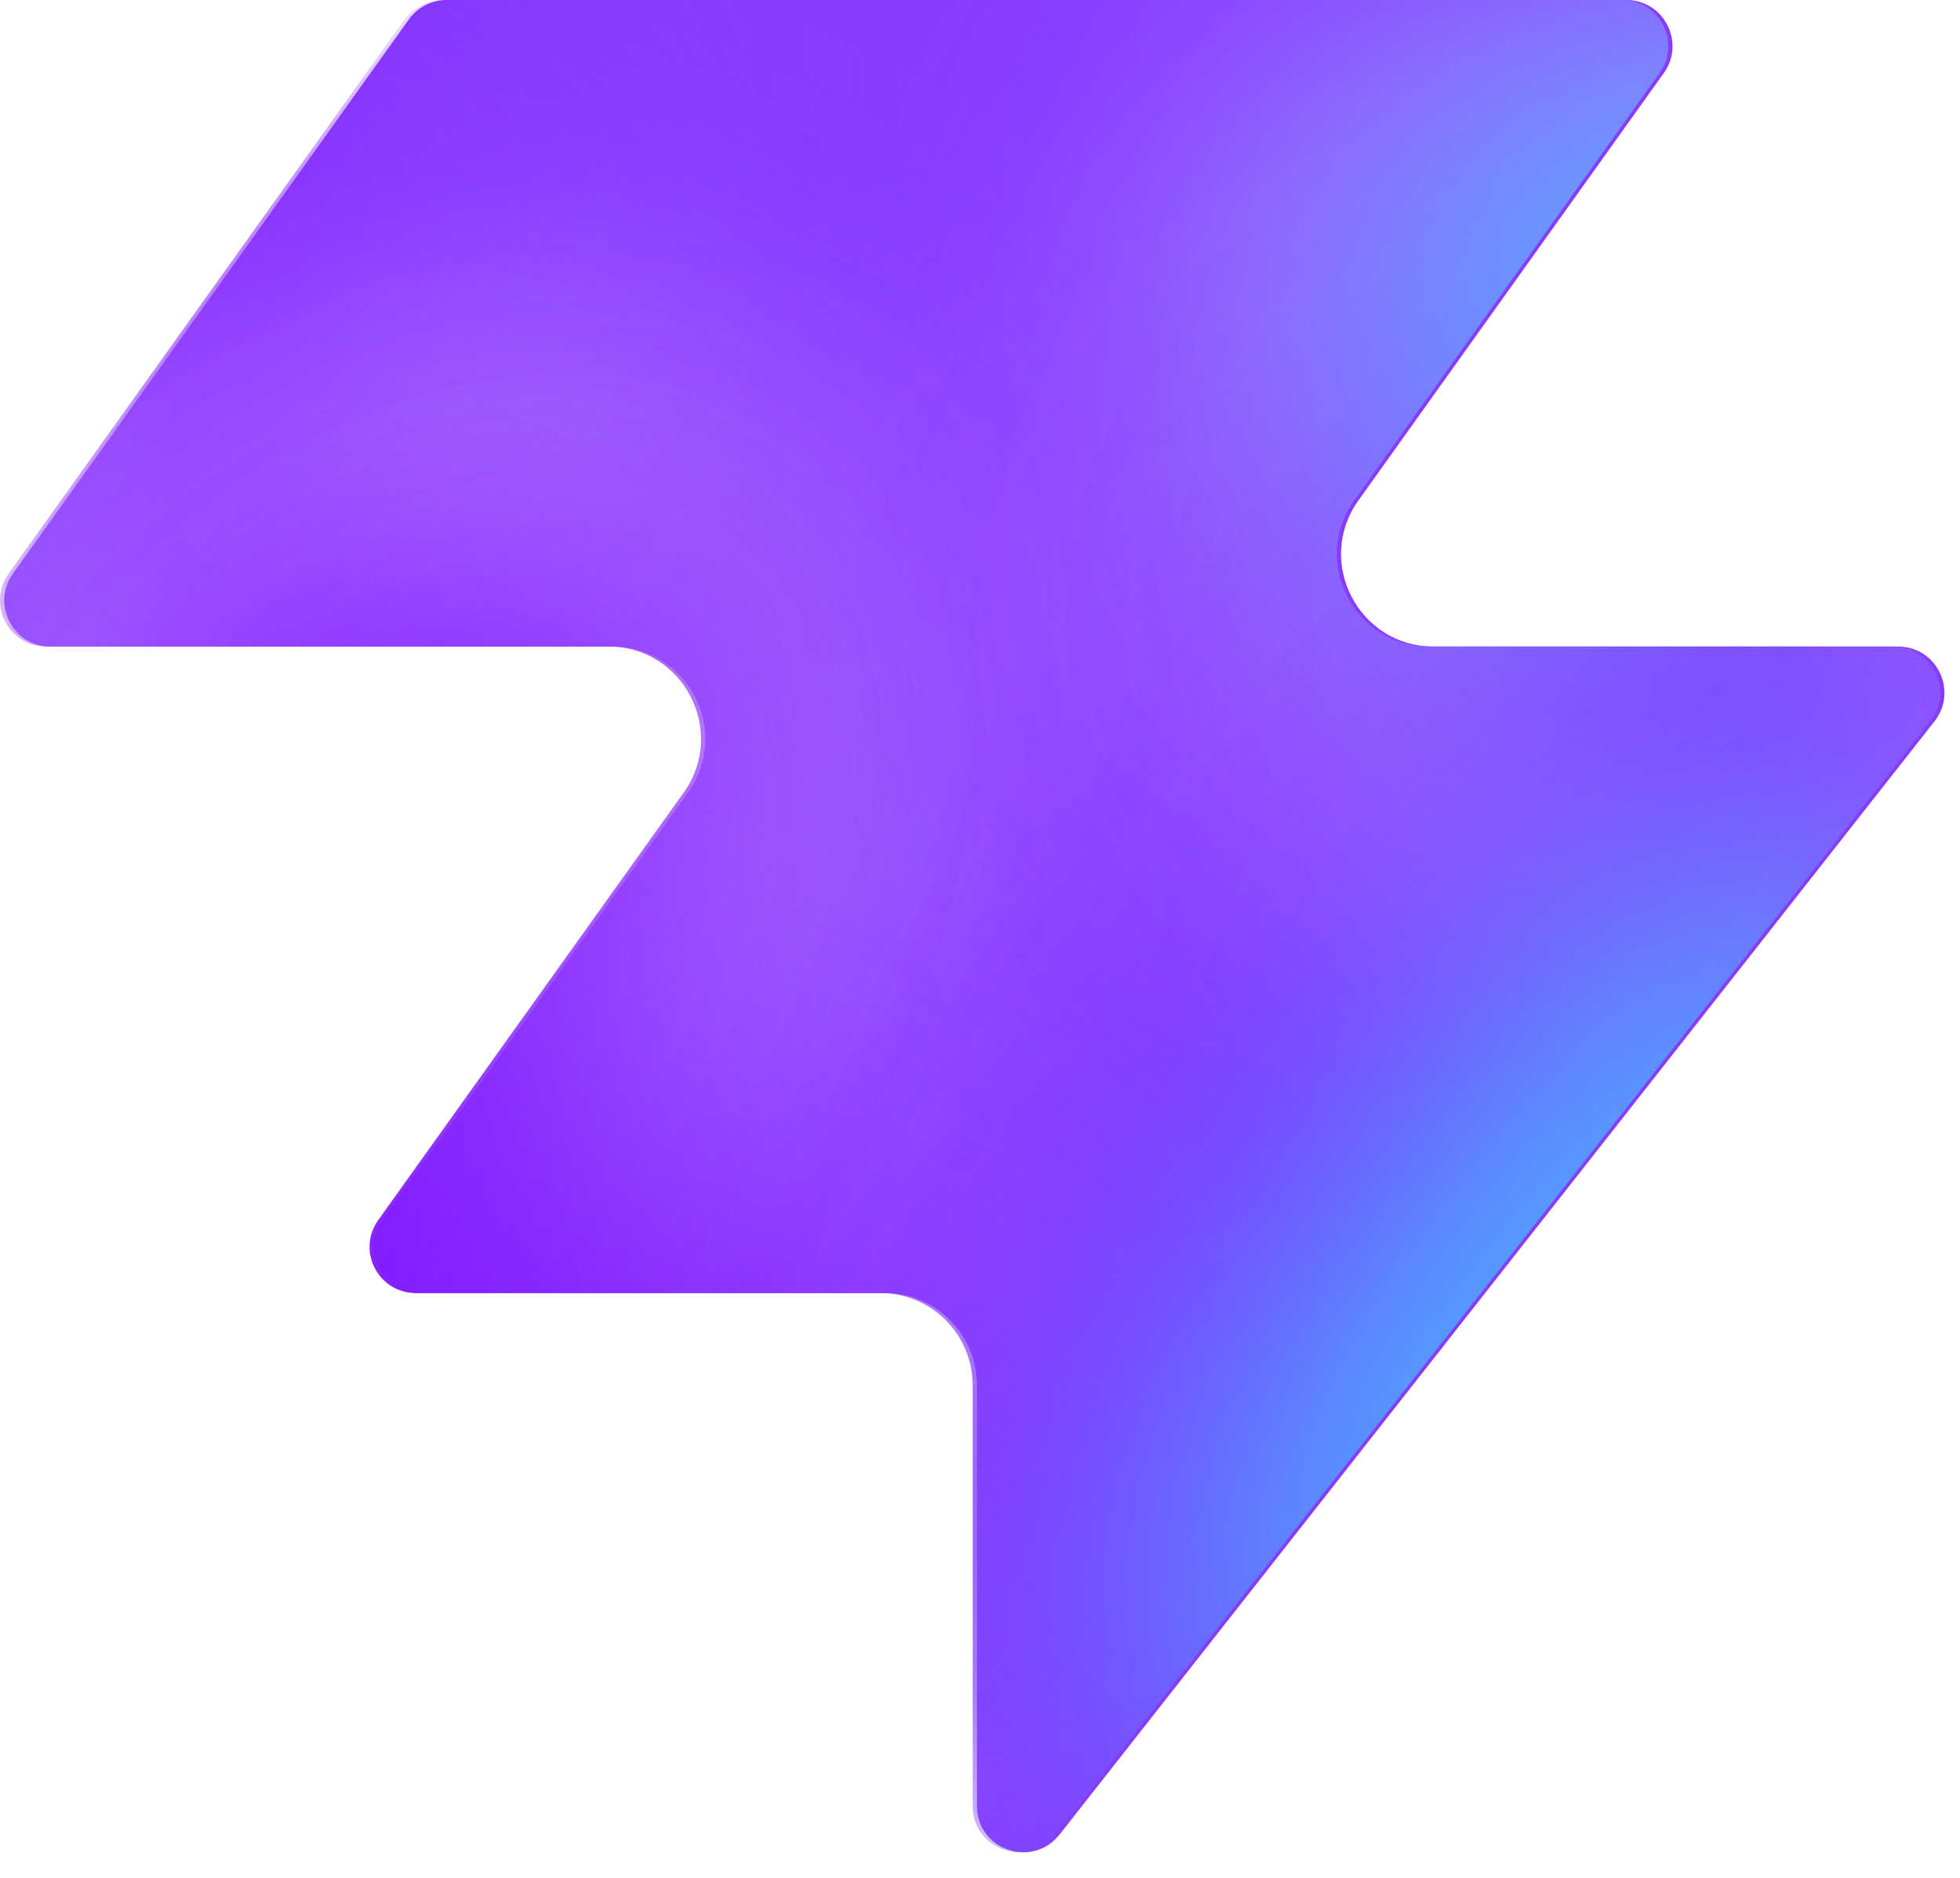
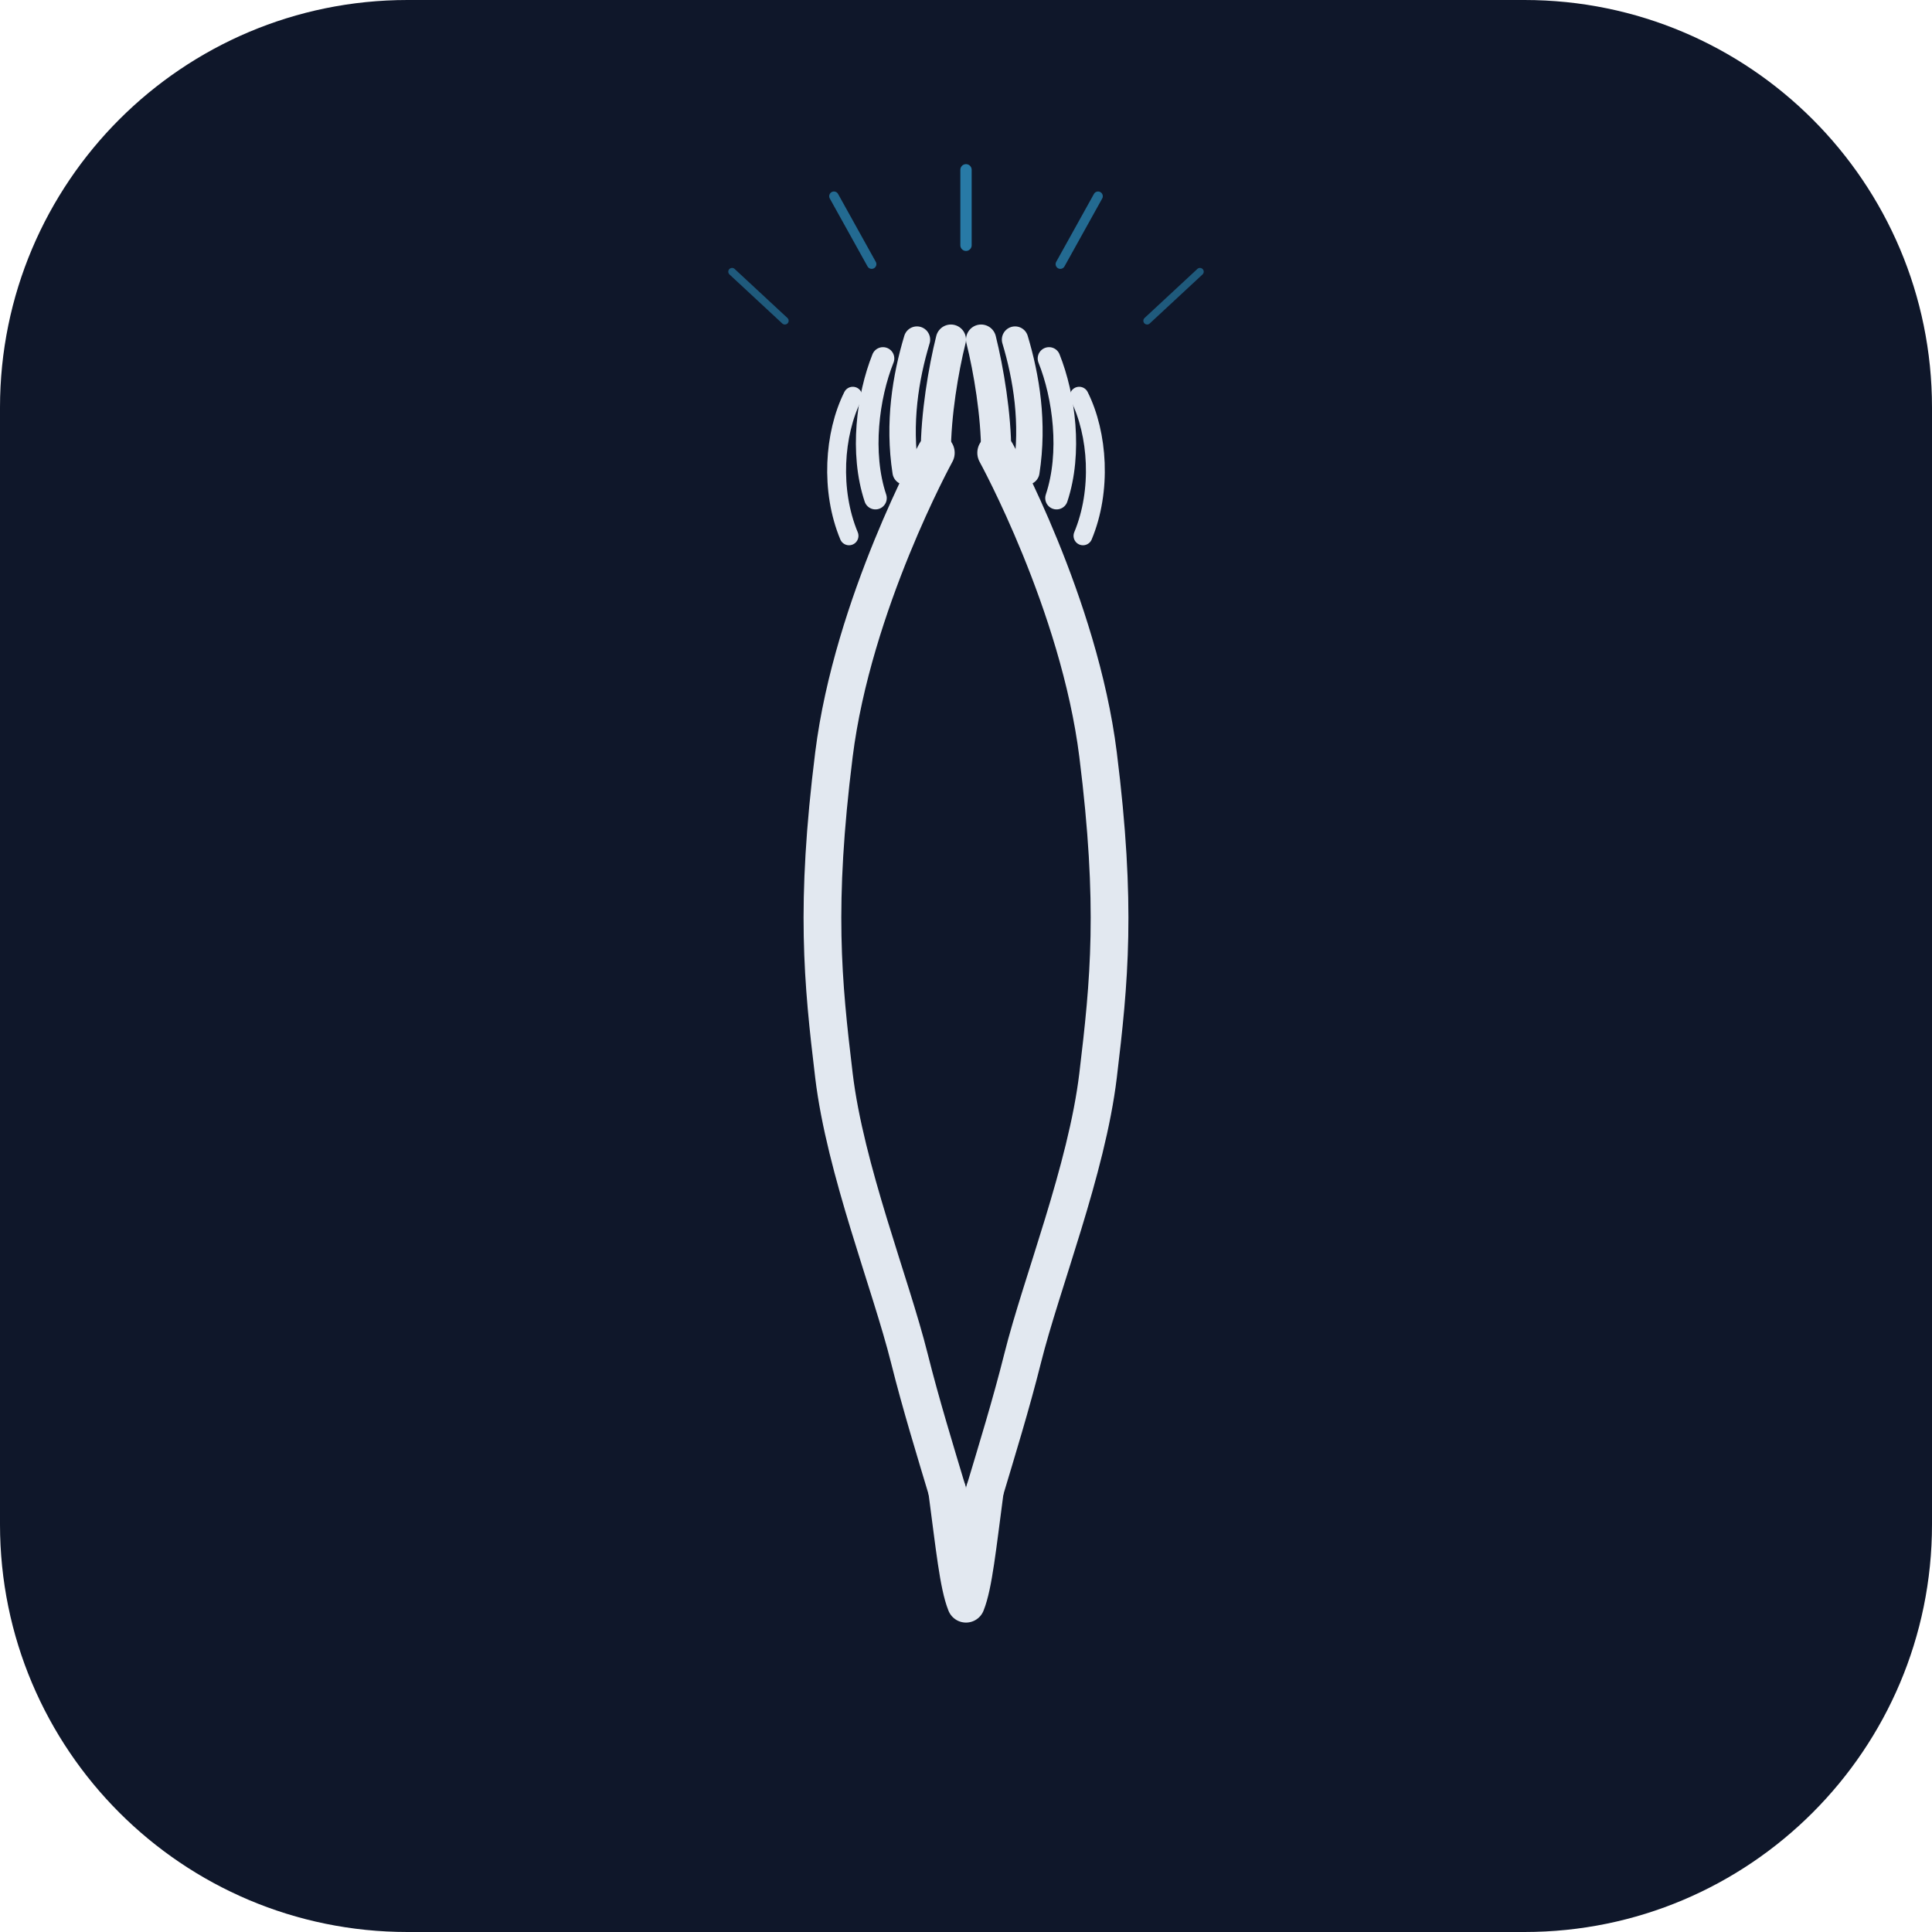
- <svg xmlns="http://www.w3.org/2000/svg" width="48" height="46" fill="none" viewBox="0 0 48 46">
-   <path fill="#863bff" d="M25.946 44.938c-.664.845-2.021.375-2.021-.698V33.937a2.26 2.26 0 0 0-2.262-2.262H10.287c-.92 0-1.456-1.04-.92-1.788l7.48-10.471c1.07-1.497 0-3.578-1.842-3.578H1.237c-.92 0-1.456-1.04-.92-1.788L10.013.474c.214-.297.556-.474.92-.474h28.894c.92 0 1.456 1.04.92 1.788l-7.48 10.471c-1.07 1.498 0 3.579 1.842 3.579h11.377c.943 0 1.473 1.088.89 1.83L25.947 44.94z" style="fill:#863bff;fill:color(display-p3 .525 .23 1);fill-opacity:1" />
-   <mask id="a" width="48" height="46" x="0" y="0" maskUnits="userSpaceOnUse" style="mask-type:alpha">
-     <path fill="#000" d="M25.842 44.938c-.664.844-2.021.375-2.021-.698V33.937a2.26 2.26 0 0 0-2.262-2.262H10.183c-.92 0-1.456-1.04-.92-1.788l7.48-10.471c1.07-1.498 0-3.579-1.842-3.579H1.133c-.92 0-1.456-1.04-.92-1.787L9.91.473c.214-.297.556-.474.92-.474h28.894c.92 0 1.456 1.04.92 1.788l-7.48 10.471c-1.07 1.498 0 3.578 1.842 3.578h11.377c.943 0 1.473 1.088.89 1.832L25.843 44.94z" style="fill:#000;fill-opacity:1" />
-   </mask>
-   <g mask="url(#a)">
-     <g filter="url(#b)">
-       <ellipse cx="5.508" cy="14.704" fill="#ede6ff" rx="5.508" ry="14.704" style="fill:#ede6ff;fill:color(display-p3 .927 .903 1);fill-opacity:1" transform="matrix(.00324 1 1 -.00324 -4.47 31.516)" />
-     </g>
-     <g filter="url(#c)">
-       <ellipse cx="10.399" cy="29.851" fill="#ede6ff" rx="10.399" ry="29.851" style="fill:#ede6ff;fill:color(display-p3 .927 .903 1);fill-opacity:1" transform="matrix(.00324 1 1 -.00324 -39.328 7.883)" />
-     </g>
-     <g filter="url(#d)">
-       <ellipse cx="5.508" cy="30.487" fill="#7e14ff" rx="5.508" ry="30.487" style="fill:#7e14ff;fill:color(display-p3 .492 .077 1);fill-opacity:1" transform="rotate(89.814 -25.913 -14.639)scale(1 -1)" />
-     </g>
-     <g filter="url(#e)">
-       <ellipse cx="5.508" cy="30.599" fill="#7e14ff" rx="5.508" ry="30.599" style="fill:#7e14ff;fill:color(display-p3 .492 .077 1);fill-opacity:1" transform="rotate(89.814 -32.644 -3.334)scale(1 -1)" />
-     </g>
-     <g filter="url(#f)">
-       <ellipse cx="5.508" cy="30.599" fill="#7e14ff" rx="5.508" ry="30.599" style="fill:#7e14ff;fill:color(display-p3 .492 .077 1);fill-opacity:1" transform="matrix(.00324 1 1 -.00324 -34.34 30.47)" />
-     </g>
-     <g filter="url(#g)">
-       <ellipse cx="14.072" cy="22.078" fill="#ede6ff" rx="14.072" ry="22.078" style="fill:#ede6ff;fill:color(display-p3 .927 .903 1);fill-opacity:1" transform="rotate(93.35 24.506 48.493)scale(-1 1)" />
-     </g>
-     <g filter="url(#h)">
-       <ellipse cx="3.47" cy="21.501" fill="#7e14ff" rx="3.47" ry="21.501" style="fill:#7e14ff;fill:color(display-p3 .492 .077 1);fill-opacity:1" transform="rotate(89.009 28.708 47.59)scale(-1 1)" />
-     </g>
-     <g filter="url(#i)">
-       <ellipse cx="3.47" cy="21.501" fill="#7e14ff" rx="3.47" ry="21.501" style="fill:#7e14ff;fill:color(display-p3 .492 .077 1);fill-opacity:1" transform="rotate(89.009 28.708 47.59)scale(-1 1)" />
-     </g>
-     <g filter="url(#j)">
-       <ellipse cx=".387" cy="8.972" fill="#7e14ff" rx="4.407" ry="29.108" style="fill:#7e14ff;fill:color(display-p3 .492 .077 1);fill-opacity:1" transform="rotate(39.51 .387 8.972)" />
-     </g>
-     <g filter="url(#k)">
-       <ellipse cx="47.523" cy="-6.092" fill="#7e14ff" rx="4.407" ry="29.108" style="fill:#7e14ff;fill:color(display-p3 .492 .077 1);fill-opacity:1" transform="rotate(37.892 47.523 -6.092)" />
-     </g>
-     <g filter="url(#l)">
-       <ellipse cx="41.412" cy="6.333" fill="#47bfff" rx="5.971" ry="9.665" style="fill:#47bfff;fill:color(display-p3 .28 .748 1);fill-opacity:1" transform="rotate(37.892 41.412 6.333)" />
-     </g>
-     <g filter="url(#m)">
-       <ellipse cx="-1.879" cy="38.332" fill="#7e14ff" rx="4.407" ry="29.108" style="fill:#7e14ff;fill:color(display-p3 .492 .077 1);fill-opacity:1" transform="rotate(37.892 -1.88 38.332)" />
-     </g>
-     <g filter="url(#n)">
-       <ellipse cx="-1.879" cy="38.332" fill="#7e14ff" rx="4.407" ry="29.108" style="fill:#7e14ff;fill:color(display-p3 .492 .077 1);fill-opacity:1" transform="rotate(37.892 -1.88 38.332)" />
-     </g>
-     <g filter="url(#o)">
-       <ellipse cx="35.651" cy="29.907" fill="#7e14ff" rx="4.407" ry="29.108" style="fill:#7e14ff;fill:color(display-p3 .492 .077 1);fill-opacity:1" transform="rotate(37.892 35.651 29.907)" />
-     </g>
-     <g filter="url(#p)">
-       <ellipse cx="38.418" cy="32.4" fill="#47bfff" rx="5.971" ry="15.297" style="fill:#47bfff;fill:color(display-p3 .28 .748 1);fill-opacity:1" transform="rotate(37.892 38.418 32.4)" />
-     </g>
+ <svg xmlns="http://www.w3.org/2000/svg" width="512" height="512" viewBox="0 0 512 512" fill="none">
+   <rect width="512" height="512" rx="108" fill="#0f172a" />
+   <g transform="translate(256, 240)" stroke="#94a3b8" stroke-width="8" stroke-linecap="round" stroke-linejoin="round" fill="none">
+     <path d="M-8,-120 C-8,-120 -30,-80 -35,-40 C-40,0 -38,20 -35,45 C-32,70 -20,100 -15,120 C-12,132 -8,145 -5,155" stroke="#e2e8f0" stroke-width="10" />
+     <path d="M8,-120 C8,-120 30,-80 35,-40 C40,0 38,20 35,45 C32,70 20,100 15,120 C12,132 8,145 5,155" stroke="#e2e8f0" stroke-width="10" />
+     <path d="M-8,-120 C-8,-130 -6,-142 -4,-150" stroke="#e2e8f0" stroke-width="8" />
+     <path d="M-16,-115 C-18,-128 -16,-140 -13,-150" stroke="#e2e8f0" stroke-width="7" />
+     <path d="M-24,-108 C-28,-120 -26,-135 -22,-145" stroke="#e2e8f0" stroke-width="6" />
+     <path d="M-31,-98 C-36,-110 -35,-125 -30,-135" stroke="#e2e8f0" stroke-width="5" />
+     <path d="M8,-120 C8,-130 6,-142 4,-150" stroke="#e2e8f0" stroke-width="8" />
+     <path d="M16,-115 C18,-128 16,-140 13,-150" stroke="#e2e8f0" stroke-width="7" />
+     <path d="M24,-108 C28,-120 26,-135 22,-145" stroke="#e2e8f0" stroke-width="6" />
+     <path d="M31,-98 C36,-110 35,-125 30,-135" stroke="#e2e8f0" stroke-width="5" />
+     <path d="M-5,155 C-3,170 -2,180 0,185 C2,180 3,170 5,155" stroke="#e2e8f0" stroke-width="10" />
+     <line x1="0" y1="-175" x2="0" y2="-195" stroke="#38bdf8" stroke-width="3" opacity="0.6" />
+     <line x1="-25" y1="-170" x2="-35" y2="-188" stroke="#38bdf8" stroke-width="2.5" opacity="0.5" />
+     <line x1="25" y1="-170" x2="35" y2="-188" stroke="#38bdf8" stroke-width="2.5" opacity="0.5" />
+     <line x1="-48" y1="-155" x2="-62" y2="-168" stroke="#38bdf8" stroke-width="2" opacity="0.4" />
+     <line x1="48" y1="-155" x2="62" y2="-168" stroke="#38bdf8" stroke-width="2" opacity="0.4" />
  </g>
-   <defs>
-     <filter id="b" width="60.045" height="41.654" x="-19.77" y="16.149" color-interpolation-filters="sRGB" filterUnits="userSpaceOnUse">
-       <feFlood flood-opacity="0" result="BackgroundImageFix" />
-       <feBlend in="SourceGraphic" in2="BackgroundImageFix" result="shape" />
-       <feGaussianBlur result="effect1_foregroundBlur_2002_17158" stdDeviation="7.659" />
-     </filter>
-     <filter id="c" width="90.34" height="51.437" x="-54.613" y="-7.533" color-interpolation-filters="sRGB" filterUnits="userSpaceOnUse">
-       <feFlood flood-opacity="0" result="BackgroundImageFix" />
-       <feBlend in="SourceGraphic" in2="BackgroundImageFix" result="shape" />
-       <feGaussianBlur result="effect1_foregroundBlur_2002_17158" stdDeviation="7.659" />
-     </filter>
-     <filter id="d" width="79.355" height="29.4" x="-49.64" y="2.03" color-interpolation-filters="sRGB" filterUnits="userSpaceOnUse">
-       <feFlood flood-opacity="0" result="BackgroundImageFix" />
-       <feBlend in="SourceGraphic" in2="BackgroundImageFix" result="shape" />
-       <feGaussianBlur result="effect1_foregroundBlur_2002_17158" stdDeviation="4.596" />
-     </filter>
-     <filter id="e" width="79.579" height="29.4" x="-45.045" y="20.029" color-interpolation-filters="sRGB" filterUnits="userSpaceOnUse">
-       <feFlood flood-opacity="0" result="BackgroundImageFix" />
-       <feBlend in="SourceGraphic" in2="BackgroundImageFix" result="shape" />
-       <feGaussianBlur result="effect1_foregroundBlur_2002_17158" stdDeviation="4.596" />
-     </filter>
-     <filter id="f" width="79.579" height="29.4" x="-43.513" y="21.178" color-interpolation-filters="sRGB" filterUnits="userSpaceOnUse">
-       <feFlood flood-opacity="0" result="BackgroundImageFix" />
-       <feBlend in="SourceGraphic" in2="BackgroundImageFix" result="shape" />
-       <feGaussianBlur result="effect1_foregroundBlur_2002_17158" stdDeviation="4.596" />
-     </filter>
-     <filter id="g" width="74.749" height="58.852" x="15.756" y="-17.901" color-interpolation-filters="sRGB" filterUnits="userSpaceOnUse">
-       <feFlood flood-opacity="0" result="BackgroundImageFix" />
-       <feBlend in="SourceGraphic" in2="BackgroundImageFix" result="shape" />
-       <feGaussianBlur result="effect1_foregroundBlur_2002_17158" stdDeviation="7.659" />
-     </filter>
-     <filter id="h" width="61.377" height="25.362" x="23.548" y="2.284" color-interpolation-filters="sRGB" filterUnits="userSpaceOnUse">
-       <feFlood flood-opacity="0" result="BackgroundImageFix" />
-       <feBlend in="SourceGraphic" in2="BackgroundImageFix" result="shape" />
-       <feGaussianBlur result="effect1_foregroundBlur_2002_17158" stdDeviation="4.596" />
-     </filter>
-     <filter id="i" width="61.377" height="25.362" x="23.548" y="2.284" color-interpolation-filters="sRGB" filterUnits="userSpaceOnUse">
-       <feFlood flood-opacity="0" result="BackgroundImageFix" />
-       <feBlend in="SourceGraphic" in2="BackgroundImageFix" result="shape" />
-       <feGaussianBlur result="effect1_foregroundBlur_2002_17158" stdDeviation="4.596" />
-     </filter>
-     <filter id="j" width="56.045" height="63.649" x="-27.636" y="-22.853" color-interpolation-filters="sRGB" filterUnits="userSpaceOnUse">
-       <feFlood flood-opacity="0" result="BackgroundImageFix" />
-       <feBlend in="SourceGraphic" in2="BackgroundImageFix" result="shape" />
-       <feGaussianBlur result="effect1_foregroundBlur_2002_17158" stdDeviation="4.596" />
-     </filter>
-     <filter id="k" width="54.814" height="64.646" x="20.116" y="-38.415" color-interpolation-filters="sRGB" filterUnits="userSpaceOnUse">
-       <feFlood flood-opacity="0" result="BackgroundImageFix" />
-       <feBlend in="SourceGraphic" in2="BackgroundImageFix" result="shape" />
-       <feGaussianBlur result="effect1_foregroundBlur_2002_17158" stdDeviation="4.596" />
-     </filter>
-     <filter id="l" width="33.541" height="35.313" x="24.641" y="-11.323" color-interpolation-filters="sRGB" filterUnits="userSpaceOnUse">
-       <feFlood flood-opacity="0" result="BackgroundImageFix" />
-       <feBlend in="SourceGraphic" in2="BackgroundImageFix" result="shape" />
-       <feGaussianBlur result="effect1_foregroundBlur_2002_17158" stdDeviation="4.596" />
-     </filter>
-     <filter id="m" width="54.814" height="64.646" x="-29.286" y="6.009" color-interpolation-filters="sRGB" filterUnits="userSpaceOnUse">
-       <feFlood flood-opacity="0" result="BackgroundImageFix" />
-       <feBlend in="SourceGraphic" in2="BackgroundImageFix" result="shape" />
-       <feGaussianBlur result="effect1_foregroundBlur_2002_17158" stdDeviation="4.596" />
-     </filter>
-     <filter id="n" width="54.814" height="64.646" x="-29.286" y="6.009" color-interpolation-filters="sRGB" filterUnits="userSpaceOnUse">
-       <feFlood flood-opacity="0" result="BackgroundImageFix" />
-       <feBlend in="SourceGraphic" in2="BackgroundImageFix" result="shape" />
-       <feGaussianBlur result="effect1_foregroundBlur_2002_17158" stdDeviation="4.596" />
-     </filter>
-     <filter id="o" width="54.814" height="64.646" x="8.244" y="-2.416" color-interpolation-filters="sRGB" filterUnits="userSpaceOnUse">
-       <feFlood flood-opacity="0" result="BackgroundImageFix" />
-       <feBlend in="SourceGraphic" in2="BackgroundImageFix" result="shape" />
-       <feGaussianBlur result="effect1_foregroundBlur_2002_17158" stdDeviation="4.596" />
-     </filter>
-     <filter id="p" width="39.409" height="43.623" x="18.713" y="10.588" color-interpolation-filters="sRGB" filterUnits="userSpaceOnUse">
-       <feFlood flood-opacity="0" result="BackgroundImageFix" />
-       <feBlend in="SourceGraphic" in2="BackgroundImageFix" result="shape" />
-       <feGaussianBlur result="effect1_foregroundBlur_2002_17158" stdDeviation="4.596" />
-     </filter>
-   </defs>
</svg>
